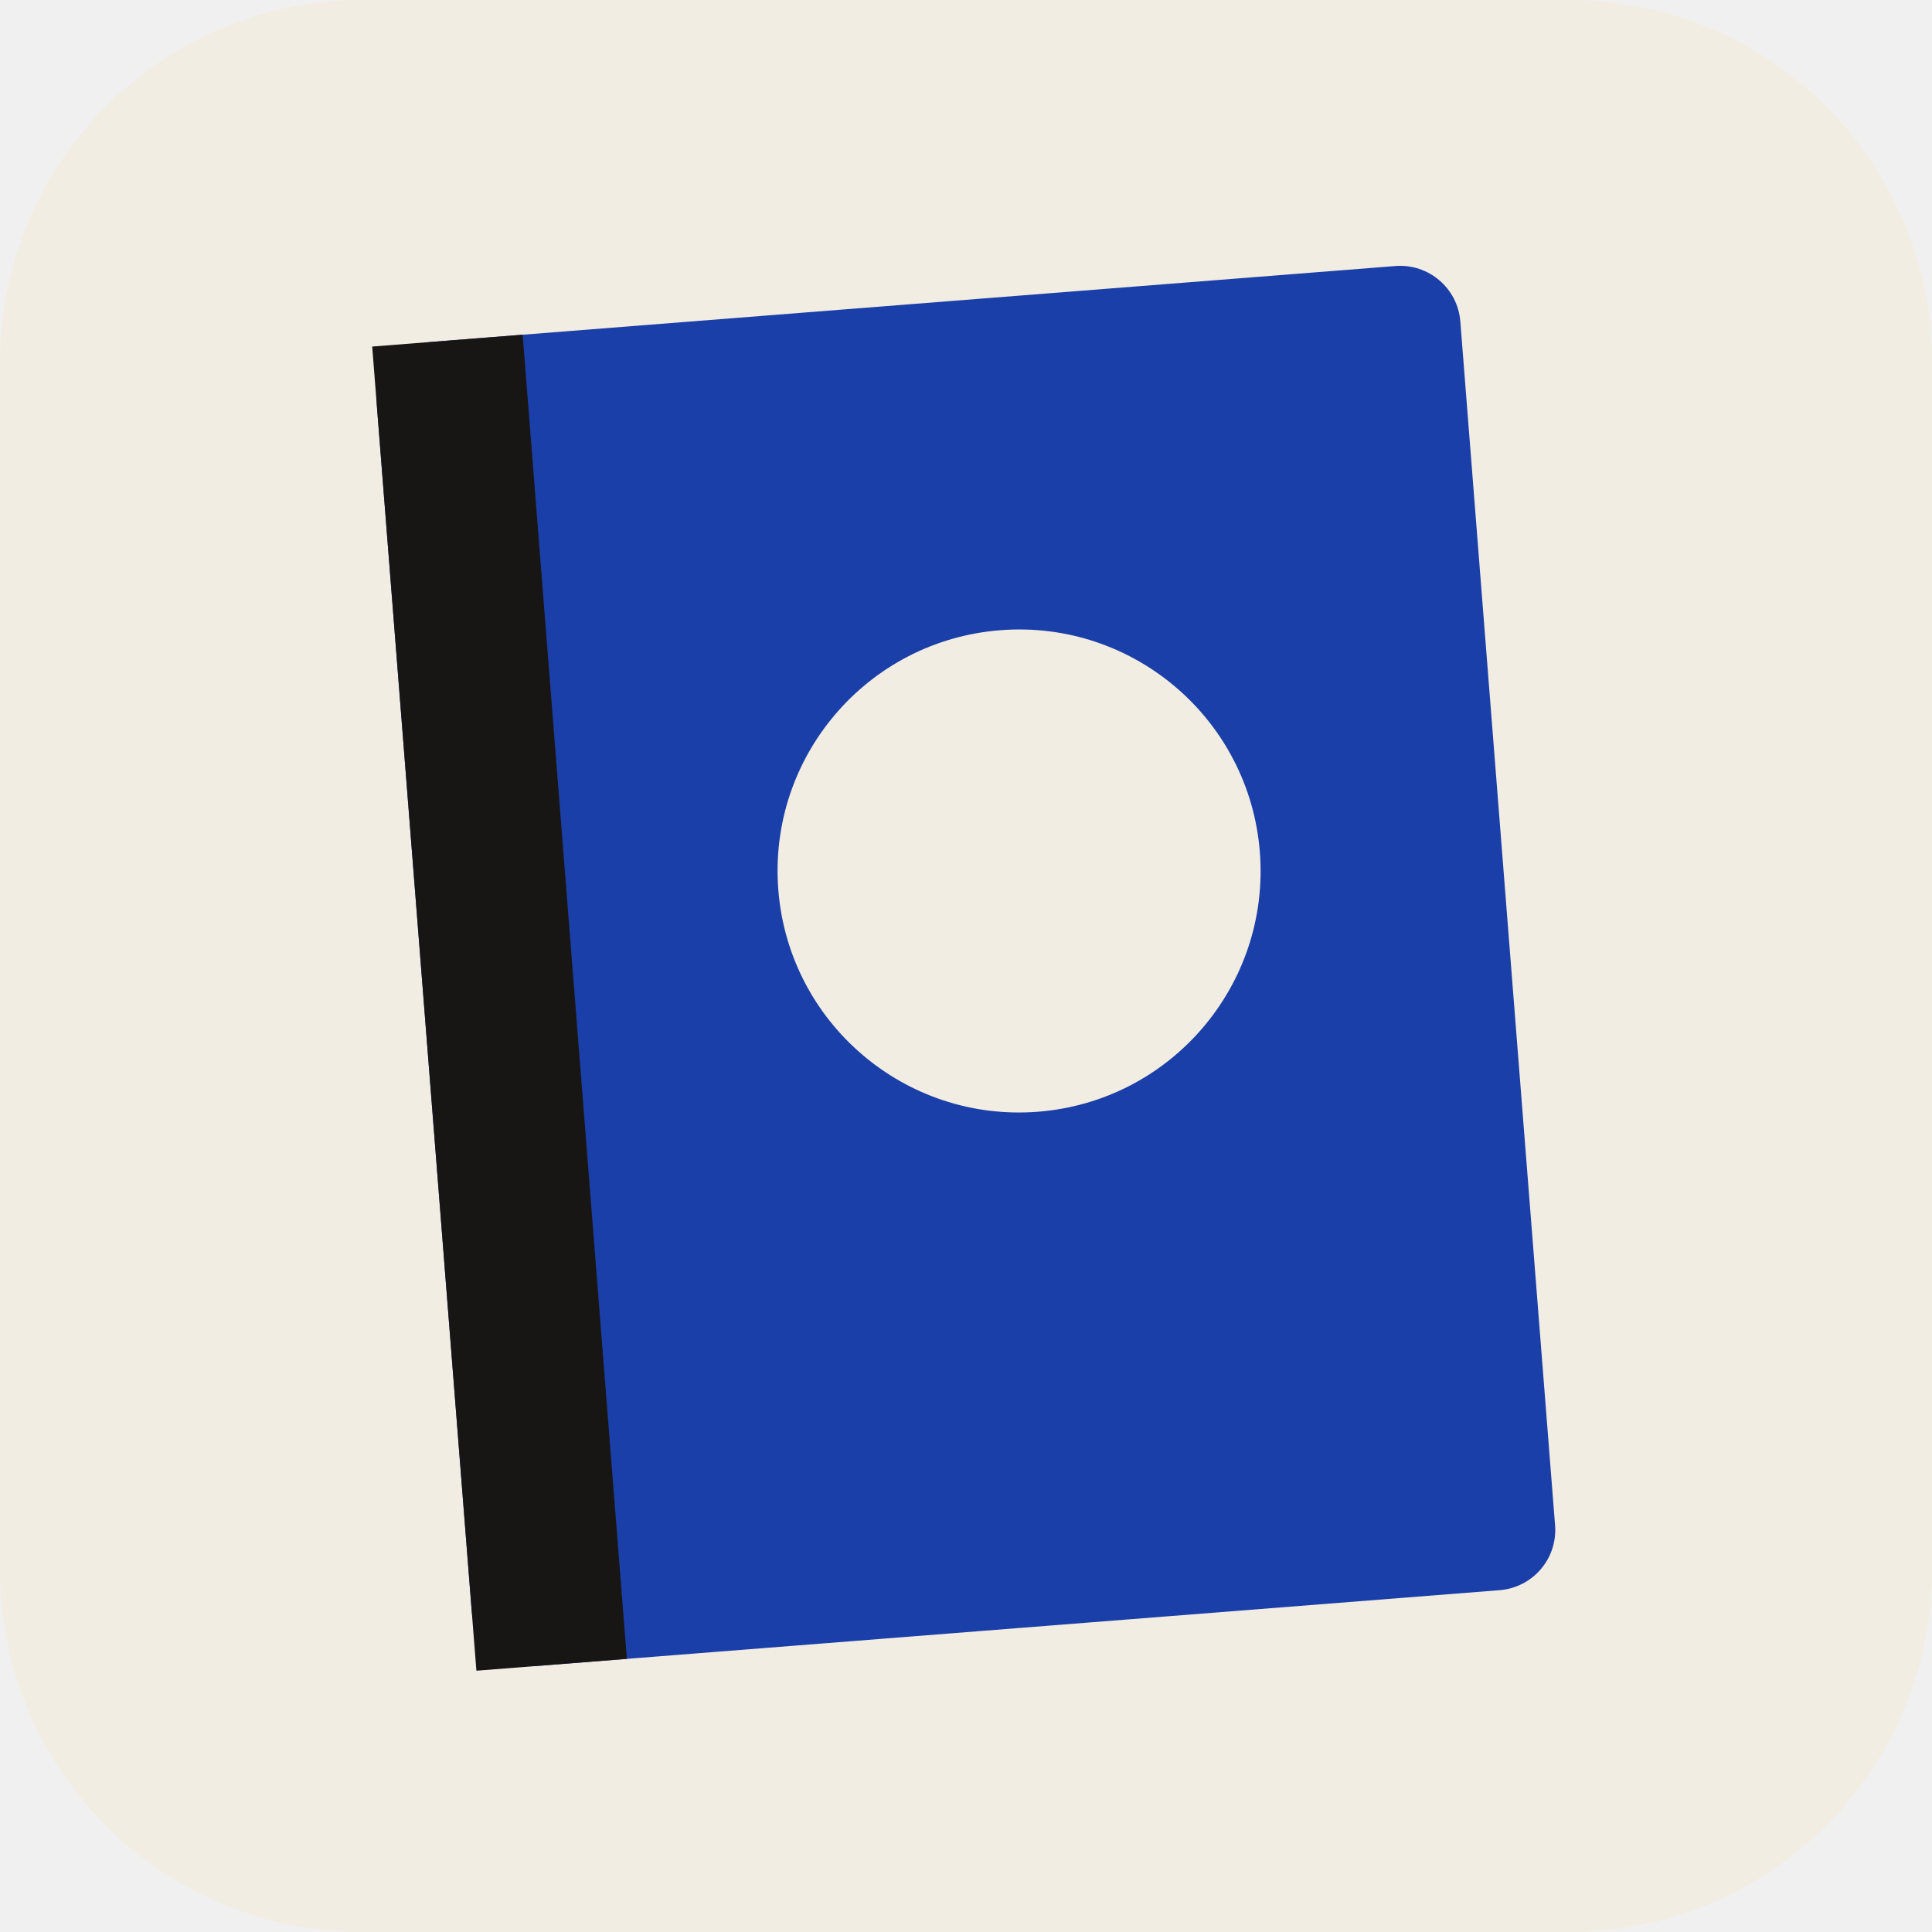
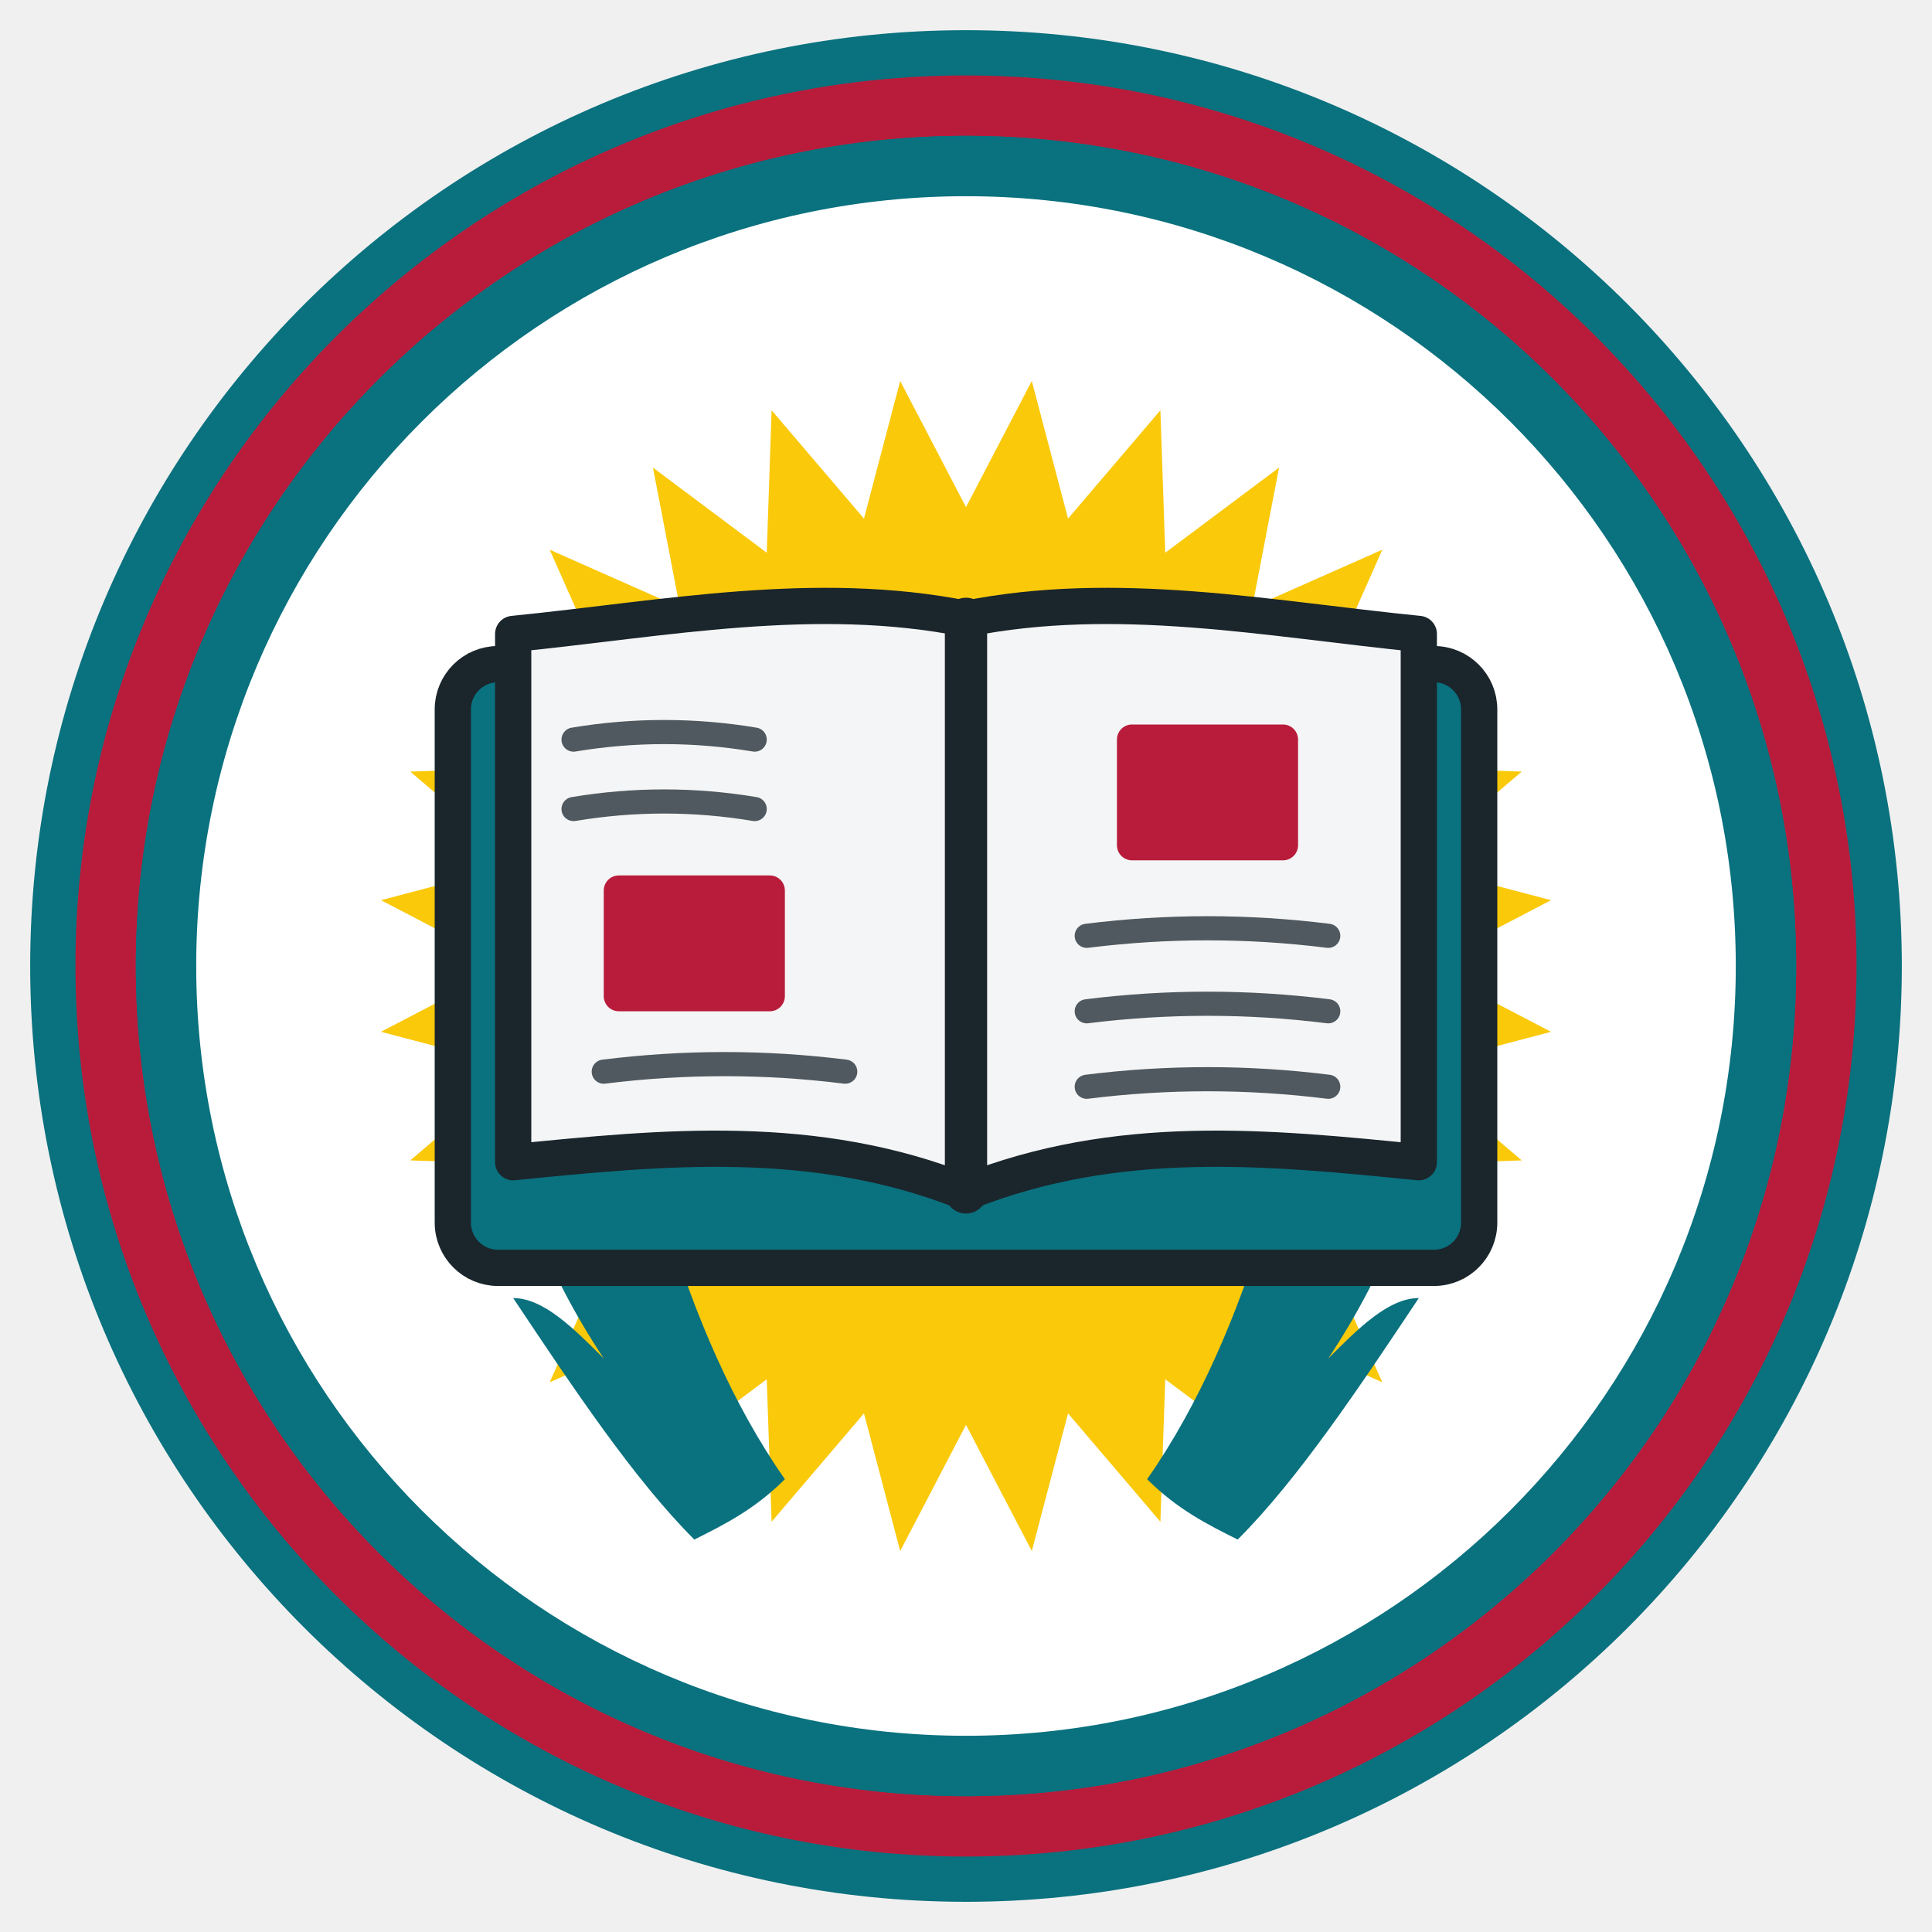
- <svg xmlns="http://www.w3.org/2000/svg" viewBox="0 0 64 64">
-   <rect width="64" height="64" rx="12" fill="#F2EDE2" />
-   <rect x="14" y="10" width="36" height="44" rx="2" fill="#1B3FA8" transform="rotate(-4.5 32 32)" />
-   <rect x="14" y="10" width="5" height="44" fill="#181614" transform="rotate(-4.5 32 32)" />
-   <circle cx="34" cy="29" r="8" fill="#F2EDE2" transform="rotate(-4.5 32 32)" />
+ <svg xmlns="http://www.w3.org/2000/svg" viewBox="0 0 64 64" width="64" height="64" role="img" aria-label="Favicon Club de Lectura UM">
+   <circle cx="32" cy="32" r="31" fill="#0A717E" />
+   <circle cx="32" cy="32" r="28.5" fill="none" stroke="#B91C3B" stroke-width="2" />
+   <circle cx="32" cy="32" r="26.7" fill="none" stroke="#0A717E" stroke-width="1.6" />
+   <circle cx="32" cy="32" r="25.5" fill="#FFFFFF" />
+   <polygon points="47.20,32.00 51.38,34.18 46.82,35.38 50.41,38.44 45.69,38.60 48.51,42.37 43.88,41.48 45.79,45.79 41.48,43.88 42.37,48.51 38.60,45.69 38.44,50.41 35.38,46.82 34.18,51.38 32.00,47.20 29.82,51.38 28.62,46.82 25.56,50.41 25.40,45.69 21.63,48.51 22.52,43.88 18.21,45.79 20.12,41.48 15.49,42.37 18.31,38.60 13.59,38.44 17.18,35.38 12.62,34.18 16.80,32.00 12.62,29.82 17.18,28.62 13.59,25.56 18.31,25.40 15.49,21.63 20.12,22.52 18.21,18.21 22.52,20.12 21.63,15.49 25.40,18.31 25.56,13.59 28.62,17.18 29.82,12.62 32.00,16.80 34.18,12.62 35.38,17.18 38.44,13.59 38.60,18.31 42.37,15.49 41.48,20.12 45.79,18.21 43.88,22.52 48.51,21.63 45.69,25.40 50.41,25.56 46.82,28.62 51.38,29.82" fill="#FAC90A" />
+   <g id="laurel" fill="#0A717E">
+     <path d="M 23 51 C 21 49 19 46 17 43 C 18 43 19 44 20 45 C 18 42 17 39 16 36 C 17 37 18 38 19 39 C 18 36 17 34 16.5 32 C 17.5 33 18.5 34 19 35 C 19 32 19 30 19 28 C 20 29.5 20.5 31 20.5 33 C 21 37 22.5 44 26 49 C 25 50 24 50.5 23 51 Z" />
+     <path d="M 41 51 C 43 49 45 46 47 43 C 46 43 45 44 44 45 C 46 42 47 39 48 36 C 47 37 46 38 45 39 C 46 36 47 34 47.5 32 C 46.5 33 45.5 34 45 35 C 45 32 45 30 45 28 C 44 29.5 43.5 31 43.5 33 C 43 37 41.5 44 38 49 C 39 50 40 50.5 41 51 Z" />
+   </g>
+   <g id="book">
+     <rect x="15" y="22" width="34" height="20" rx="1.5" fill="#0A717E" stroke="#1A252C" stroke-width="1.2" />
+     <path d="M 32 20.5 C 27 19.5 22 20.5 17 21 L 17 38.5 C 22 38 27 37.5 32 39.5 Z" fill="#F4F5F6" stroke="#1A252C" stroke-width="1.2" stroke-linejoin="round" />
+     <path d="M 32 20.5 C 37 19.5 42 20.5 47 21 L 47 38.5 C 42 38 37 37.5 32 39.5 Z" fill="#F4F5F6" stroke="#1A252C" stroke-width="1.2" stroke-linejoin="round" />
+     <line x1="32" y1="20.5" x2="32" y2="39.5" stroke="#1A252C" stroke-width="1.4" stroke-linecap="round" />
+     <rect x="20" y="29" width="6" height="4.5" rx="0.5" fill="#B91C3B" />
+     <rect x="37" y="24" width="6" height="4.5" rx="0.5" fill="#B91C3B" />
+     <path d="M 19 24.5 Q 22 24 25 24.5 M 19 26.8 Q 22 26.3 25 26.8 M 20 35.5 Q 24 35 28 35.5" stroke="#1A252C" stroke-width="0.8" stroke-linecap="round" fill="none" opacity="0.75" />
+     <path d="M 36 31 Q 40 30.5 44 31 M 36 33.5 Q 40 33 44 33.5 M 36 36 Q 40 35.5 44 36" stroke="#1A252C" stroke-width="0.8" stroke-linecap="round" fill="none" opacity="0.75" />
+   </g>
</svg>
